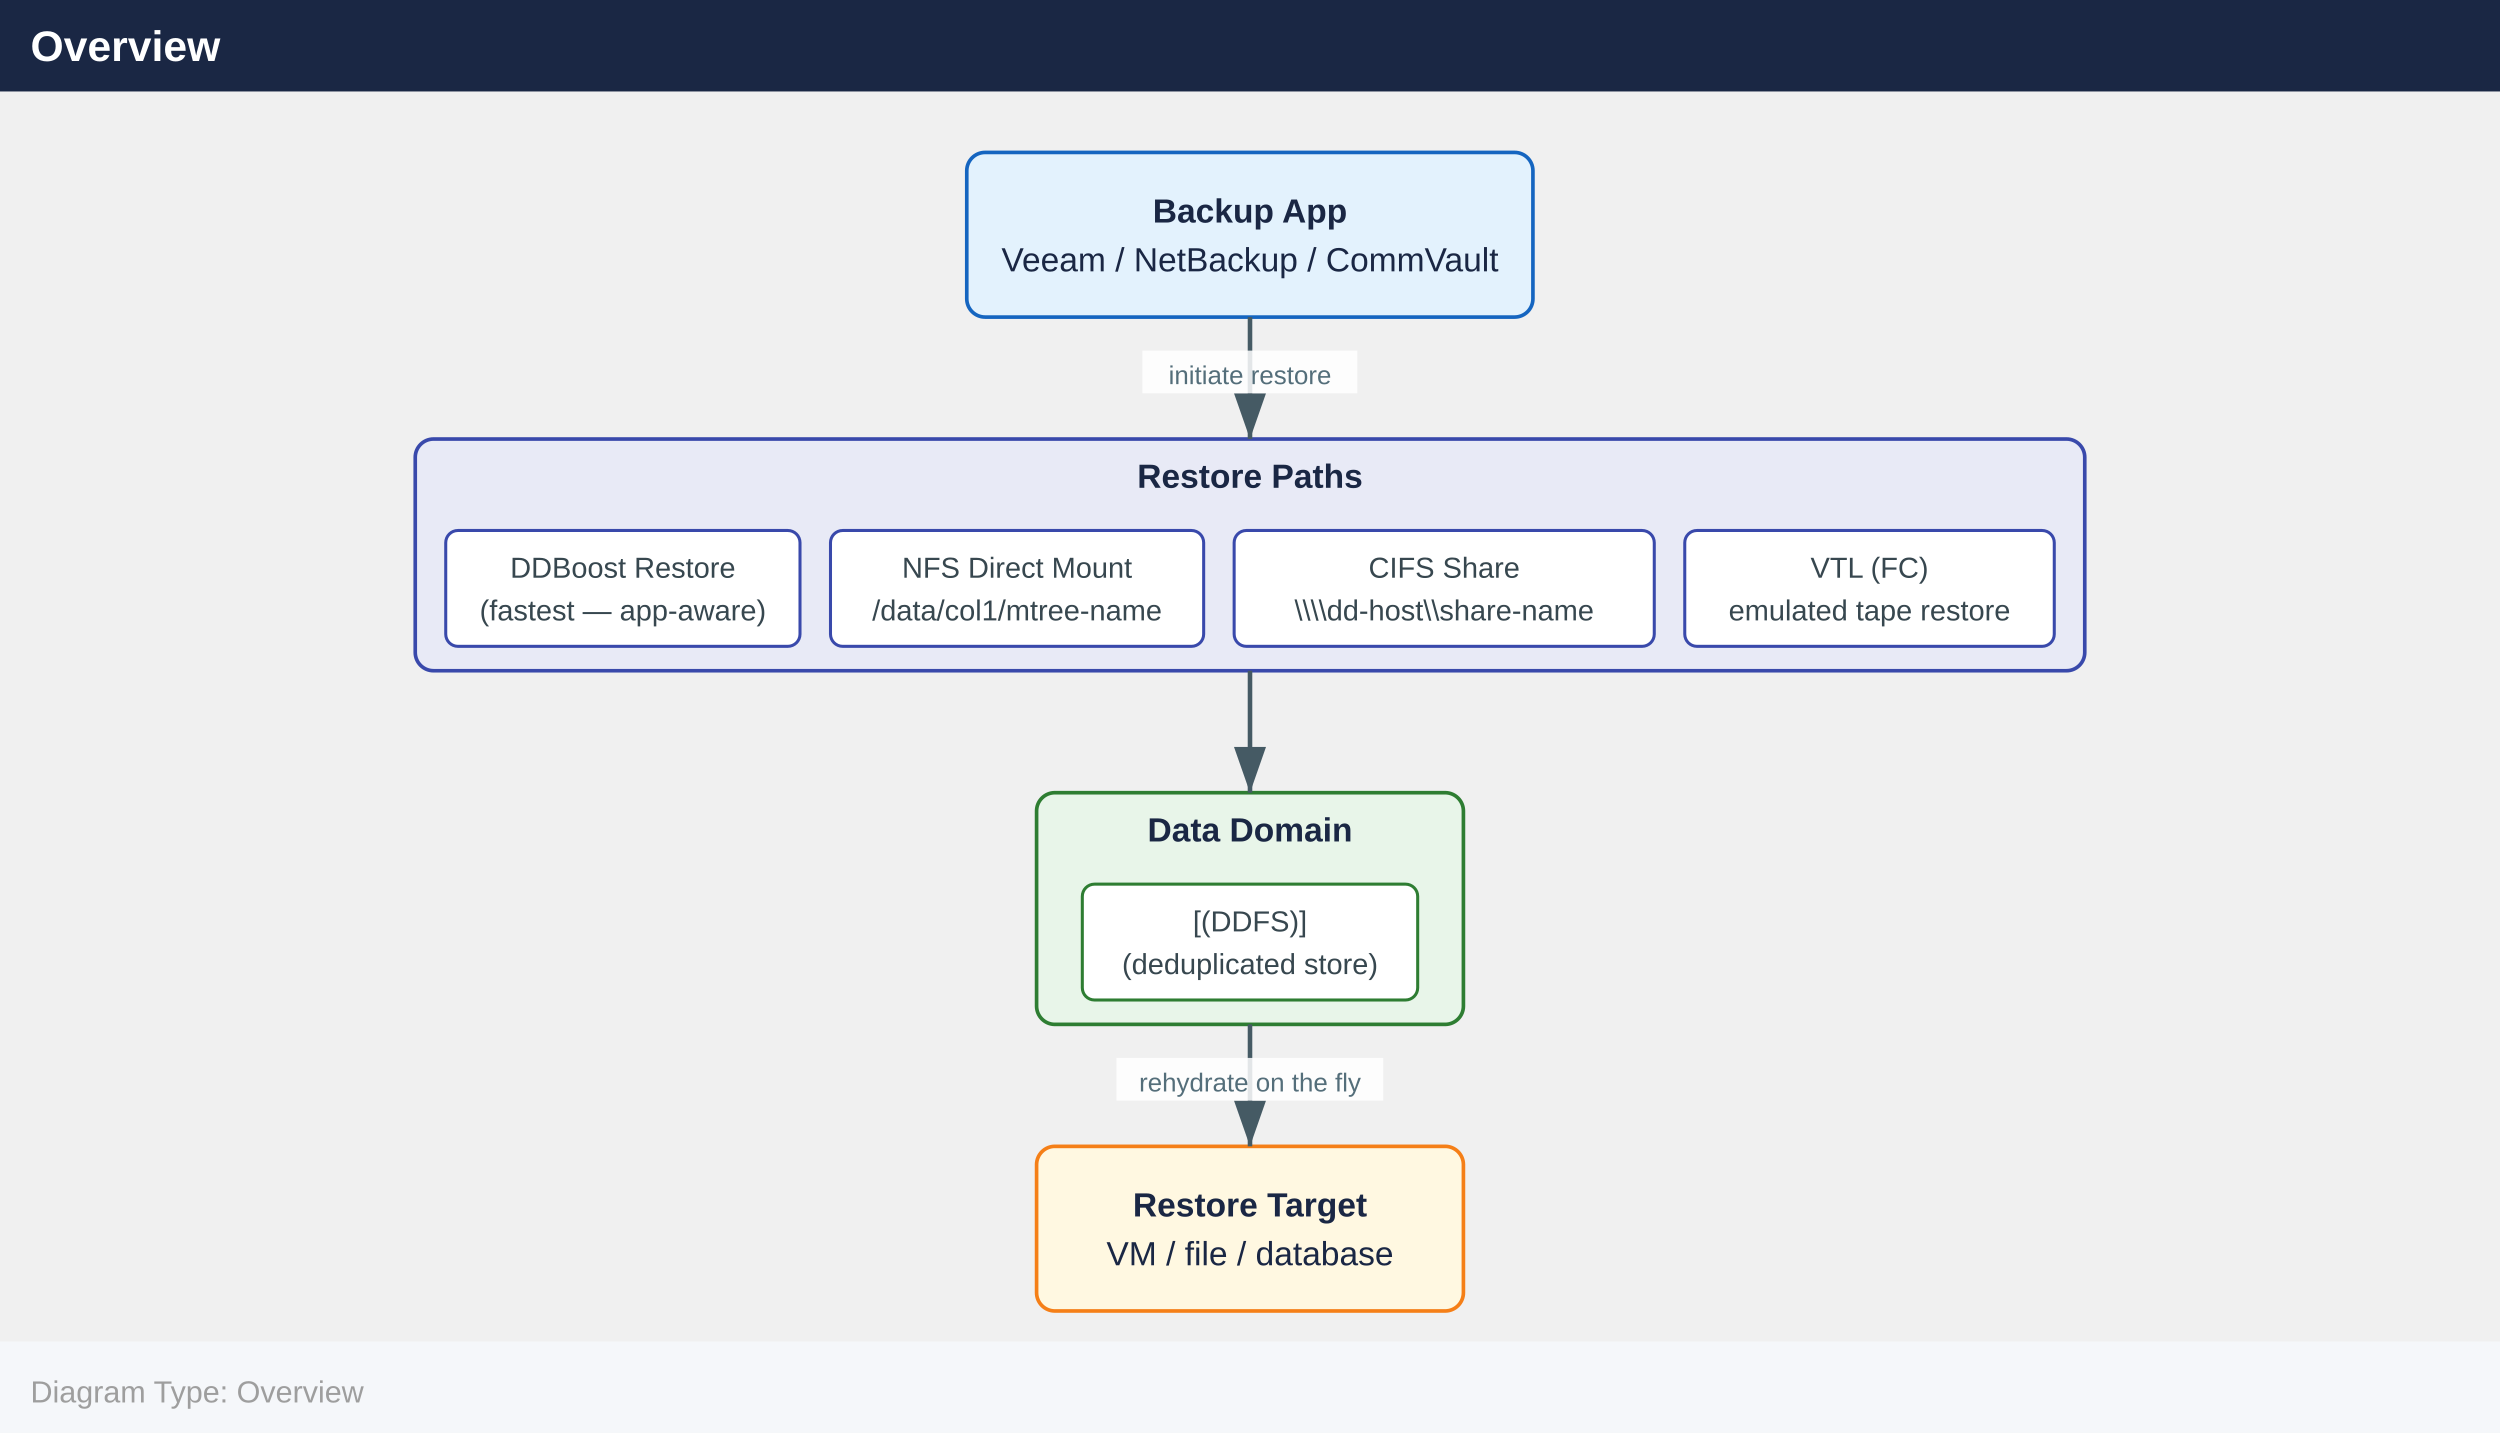
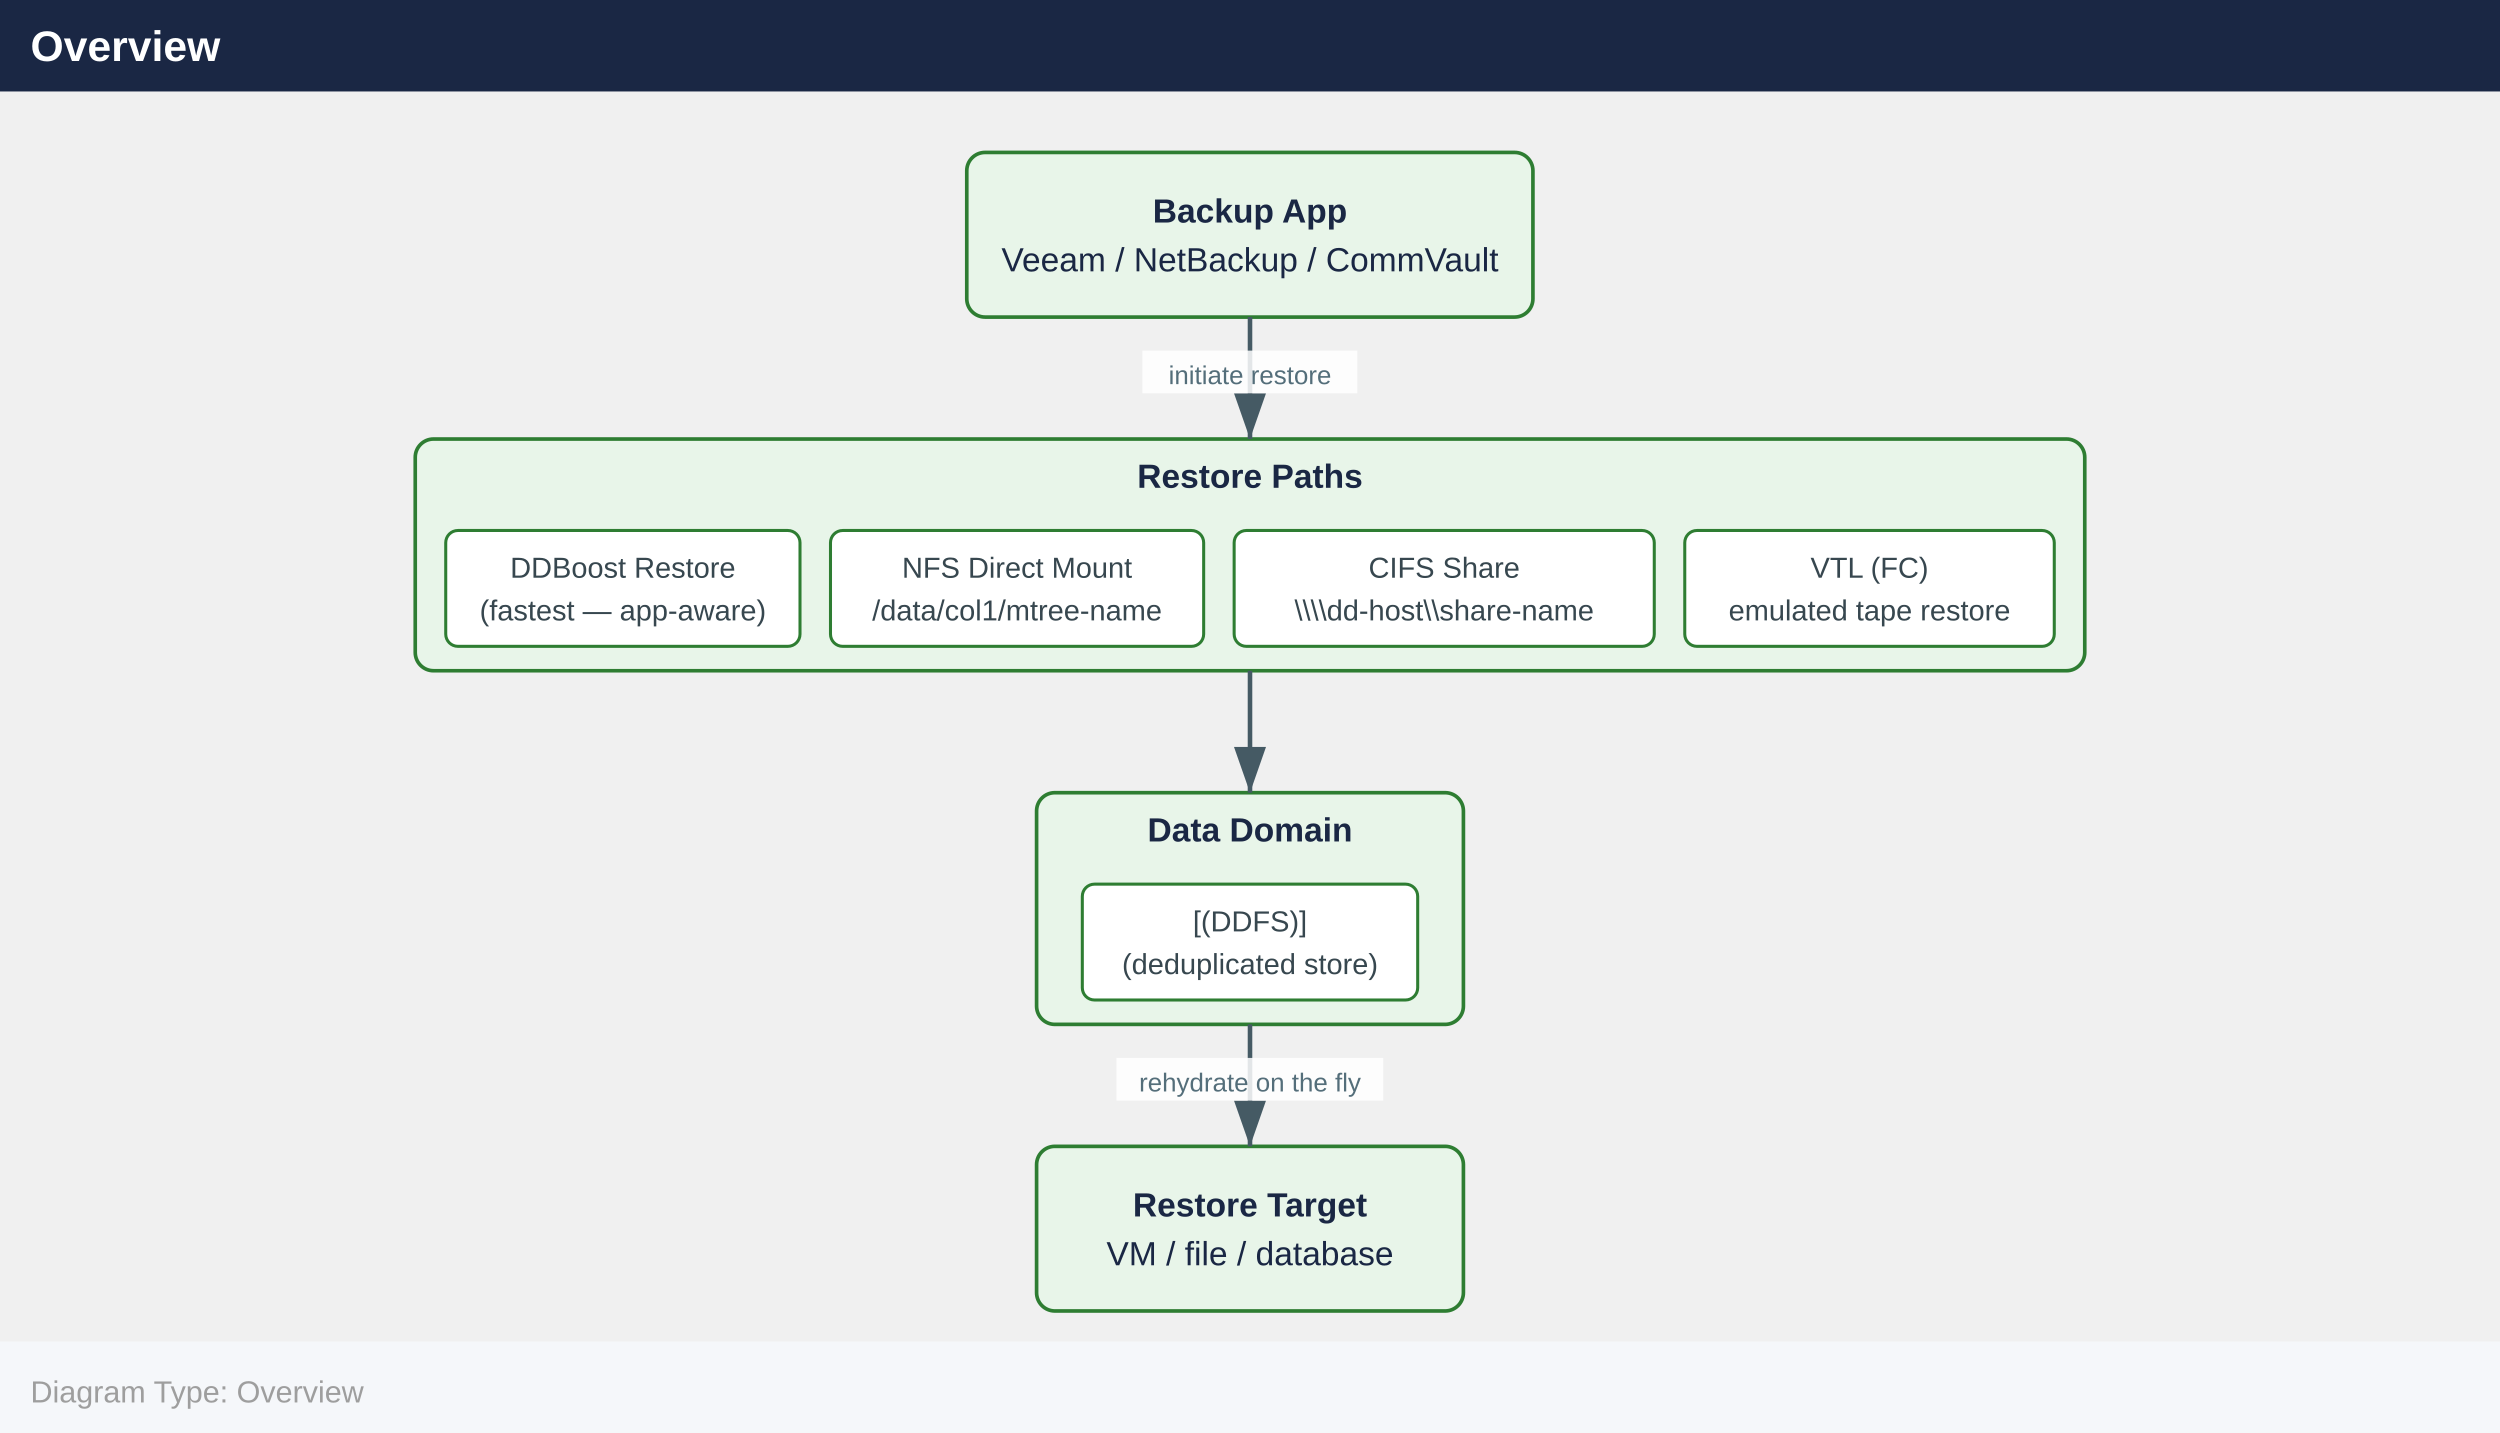
<svg xmlns="http://www.w3.org/2000/svg" width="820" height="470" viewBox="0 0 820 470">
  <defs>
    <marker id="arrowhead" markerWidth="10" markerHeight="7" refX="10" refY="3.5" orient="auto">
      <polygon points="0 0, 10 3.5, 0 7" fill="#455a64" />
    </marker>
  </defs>
  <rect x="0" y="0" width="820" height="30" fill="#1a2744" />
  <text x="10" y="20" font-family="Arial,Helvetica,sans-serif" font-size="14" font-weight="bold" fill="#ffffff">Overview</text>
-   <rect x="317.1" y="50.0" width="185.7" height="54.0" rx="6" fill="#e3f2fd" stroke="#1565c0" stroke-width="1.2" />
+   <rect x="317.1" y="50.0" width="185.7" height="54.0" rx="6" fill="#e8f5e9" stroke="#2e7d32" stroke-width="1.2" />
  <text x="410.0" y="73.0" text-anchor="middle" font-family="Arial,Helvetica,sans-serif" font-size="11" font-weight="700" fill="#1a2744">Backup App</text>
  <text x="410.0" y="89.0" text-anchor="middle" font-family="Arial,Helvetica,sans-serif" font-size="11" font-weight="400" fill="#1a2744">Veeam / NetBackup / CommVault</text>
-   <rect x="136.2" y="144.0" width="547.6" height="76.0" rx="6" fill="#e8eaf6" stroke="#3949ab" stroke-width="1.2" />
+   <rect x="136.2" y="144.0" width="547.6" height="76.0" rx="6" fill="#e8f5e9" stroke="#2e7d32" stroke-width="1.2" />
  <text x="410.0" y="160.0" text-anchor="middle" font-family="Arial,Helvetica,sans-serif" font-size="11" font-weight="700" fill="#1a2744">Restore Paths</text>
-   <rect x="146.2" y="174.0" width="116.2" height="38.0" rx="4" fill="#ffffff" stroke="#3949ab" stroke-width="1" />
+   <rect x="146.2" y="174.0" width="116.2" height="38.0" rx="4" fill="#ffffff" stroke="#2e7d32" stroke-width="1" />
  <text x="204.3" y="189.5" text-anchor="middle" font-family="Arial,Helvetica,sans-serif" font-size="9.5" fill="#37474f">DDBoost Restore</text>
  <text x="204.3" y="203.5" text-anchor="middle" font-family="Arial,Helvetica,sans-serif" font-size="9.5" fill="#37474f">(fastest — app-aware)</text>
-   <rect x="272.4" y="174.0" width="122.4" height="38.0" rx="4" fill="#ffffff" stroke="#3949ab" stroke-width="1" />
+   <rect x="272.4" y="174.0" width="122.4" height="38.0" rx="4" fill="#ffffff" stroke="#2e7d32" stroke-width="1" />
  <text x="333.6" y="189.5" text-anchor="middle" font-family="Arial,Helvetica,sans-serif" font-size="9.5" fill="#37474f">NFS Direct Mount</text>
  <text x="333.6" y="203.5" text-anchor="middle" font-family="Arial,Helvetica,sans-serif" font-size="9.5" fill="#37474f">/data/col1/mtree-name</text>
-   <rect x="404.8" y="174.0" width="137.8" height="38.0" rx="4" fill="#ffffff" stroke="#3949ab" stroke-width="1" />
+   <rect x="404.8" y="174.0" width="137.8" height="38.0" rx="4" fill="#ffffff" stroke="#2e7d32" stroke-width="1" />
  <text x="473.7" y="189.5" text-anchor="middle" font-family="Arial,Helvetica,sans-serif" font-size="9.5" fill="#37474f">CIFS Share</text>
  <text x="473.7" y="203.5" text-anchor="middle" font-family="Arial,Helvetica,sans-serif" font-size="9.5" fill="#37474f">\\\\dd-host\\share-name</text>
-   <rect x="552.6" y="174.0" width="121.2" height="38.0" rx="4" fill="#ffffff" stroke="#3949ab" stroke-width="1" />
+   <rect x="552.6" y="174.0" width="121.2" height="38.0" rx="4" fill="#ffffff" stroke="#2e7d32" stroke-width="1" />
  <text x="613.2" y="189.5" text-anchor="middle" font-family="Arial,Helvetica,sans-serif" font-size="9.5" fill="#37474f">VTL (FC)</text>
  <text x="613.2" y="203.5" text-anchor="middle" font-family="Arial,Helvetica,sans-serif" font-size="9.5" fill="#37474f">emulated tape restore</text>
  <rect x="340.0" y="260.0" width="140.0" height="76.0" rx="6" fill="#e8f5e9" stroke="#2e7d32" stroke-width="1.2" />
  <text x="410.0" y="276.0" text-anchor="middle" font-family="Arial,Helvetica,sans-serif" font-size="11" font-weight="700" fill="#1a2744">Data Domain</text>
  <rect x="355.0" y="290.0" width="110.0" height="38.0" rx="4" fill="#ffffff" stroke="#2e7d32" stroke-width="1" />
  <text x="410.0" y="305.5" text-anchor="middle" font-family="Arial,Helvetica,sans-serif" font-size="9.5" fill="#37474f">[(DDFS)]</text>
  <text x="410.0" y="319.5" text-anchor="middle" font-family="Arial,Helvetica,sans-serif" font-size="9.5" fill="#37474f">(deduplicated store)</text>
-   <rect x="340.0" y="376.0" width="140.0" height="54.0" rx="6" fill="#fff8e1" stroke="#f57f17" stroke-width="1.2" />
+   <rect x="340.0" y="376.0" width="140.0" height="54.0" rx="6" fill="#e8f5e9" stroke="#2e7d32" stroke-width="1.2" />
  <text x="410.0" y="399.0" text-anchor="middle" font-family="Arial,Helvetica,sans-serif" font-size="11" font-weight="700" fill="#1a2744">Restore Target</text>
  <text x="410.0" y="415.0" text-anchor="middle" font-family="Arial,Helvetica,sans-serif" font-size="11" font-weight="400" fill="#1a2744">VM / file / database</text>
  <line x1="410.0" y1="104.0" x2="410.0" y2="144.0" stroke="#455a64" stroke-width="1.5" marker-end="url(#arrowhead)" />
  <rect x="374.7" y="115.0" width="70.5" height="14" fill="#ffffff" opacity="0.85" />
  <text x="410.0" y="126.0" text-anchor="middle" font-family="Arial,Helvetica,sans-serif" font-size="8.5" fill="#546e7a">initiate restore</text>
  <line x1="410.0" y1="220.0" x2="410.0" y2="260.0" stroke="#455a64" stroke-width="1.5" marker-end="url(#arrowhead)" />
  <line x1="410.0" y1="336.0" x2="410.0" y2="376.0" stroke="#455a64" stroke-width="1.5" marker-end="url(#arrowhead)" />
  <rect x="366.2" y="347.0" width="87.5" height="14" fill="#ffffff" opacity="0.85" />
  <text x="410.0" y="358.0" text-anchor="middle" font-family="Arial,Helvetica,sans-serif" font-size="8.5" fill="#546e7a">rehydrate on the fly</text>
  <rect x="0" y="440.0" width="820" height="30" fill="#f5f7fa" />
  <text x="10" y="460.0" font-family="Arial,Helvetica,sans-serif" font-size="10" fill="#9e9e9e">Diagram Type: Overview</text>
</svg>
